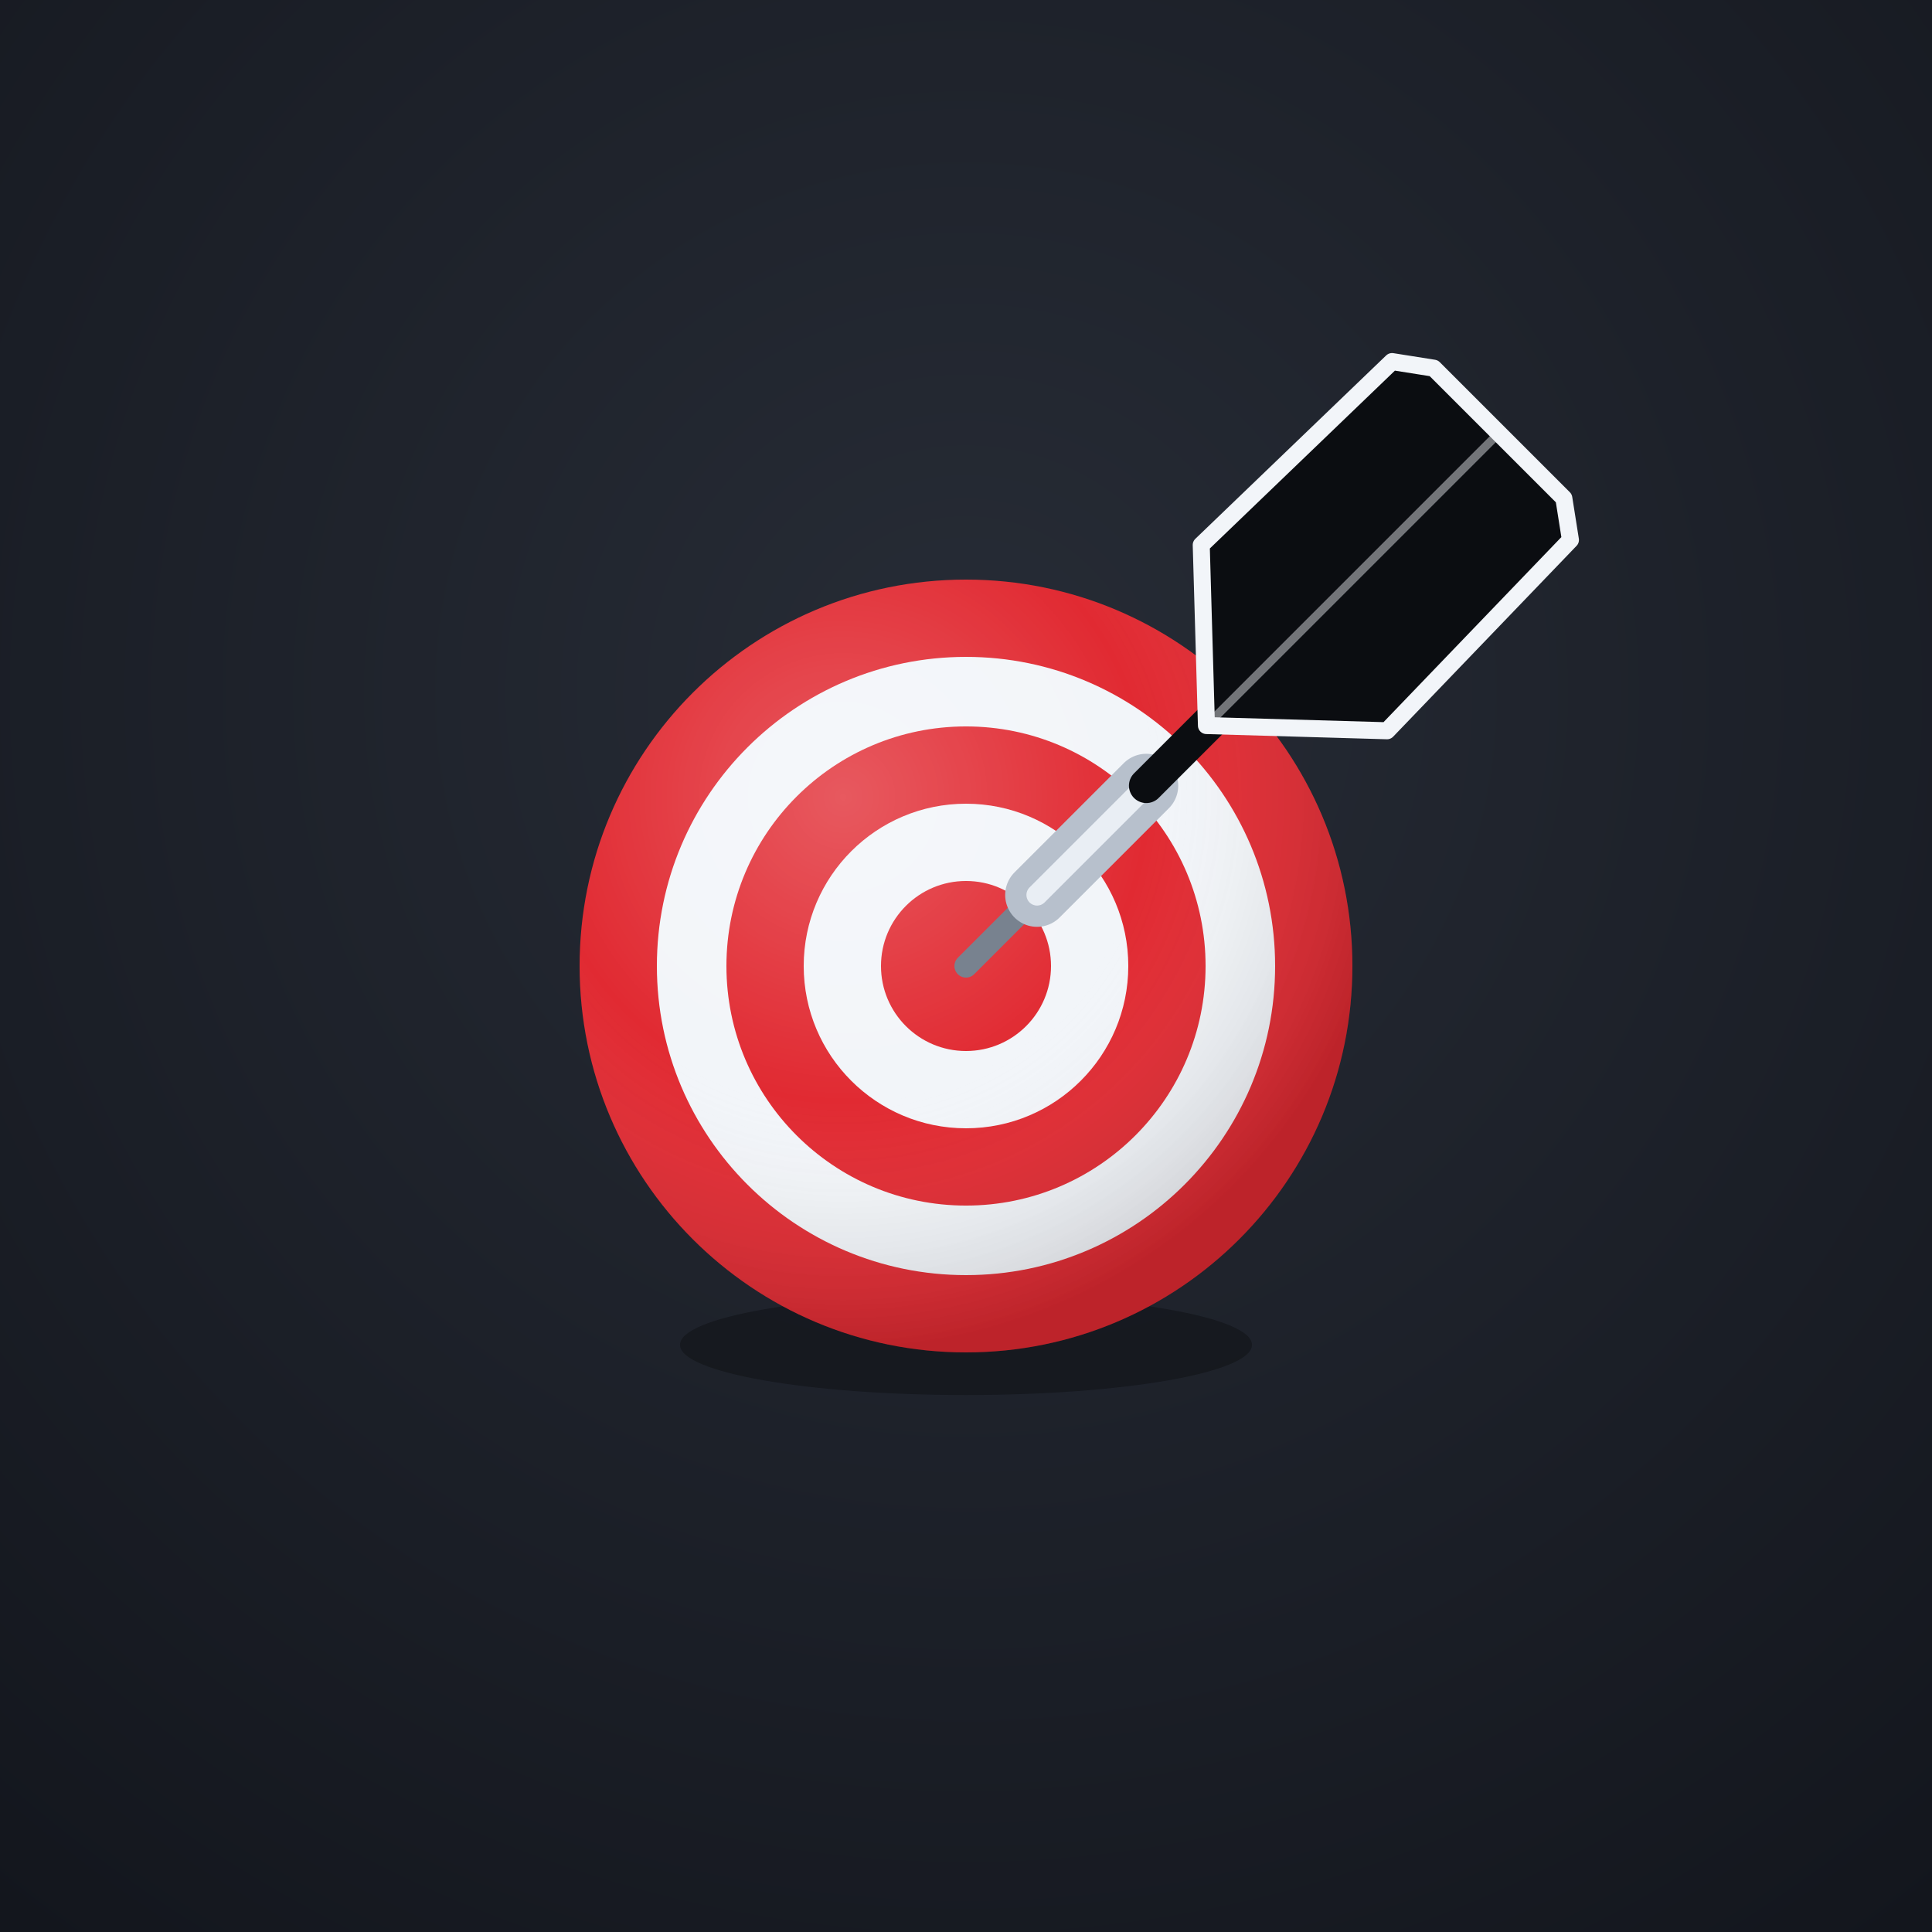
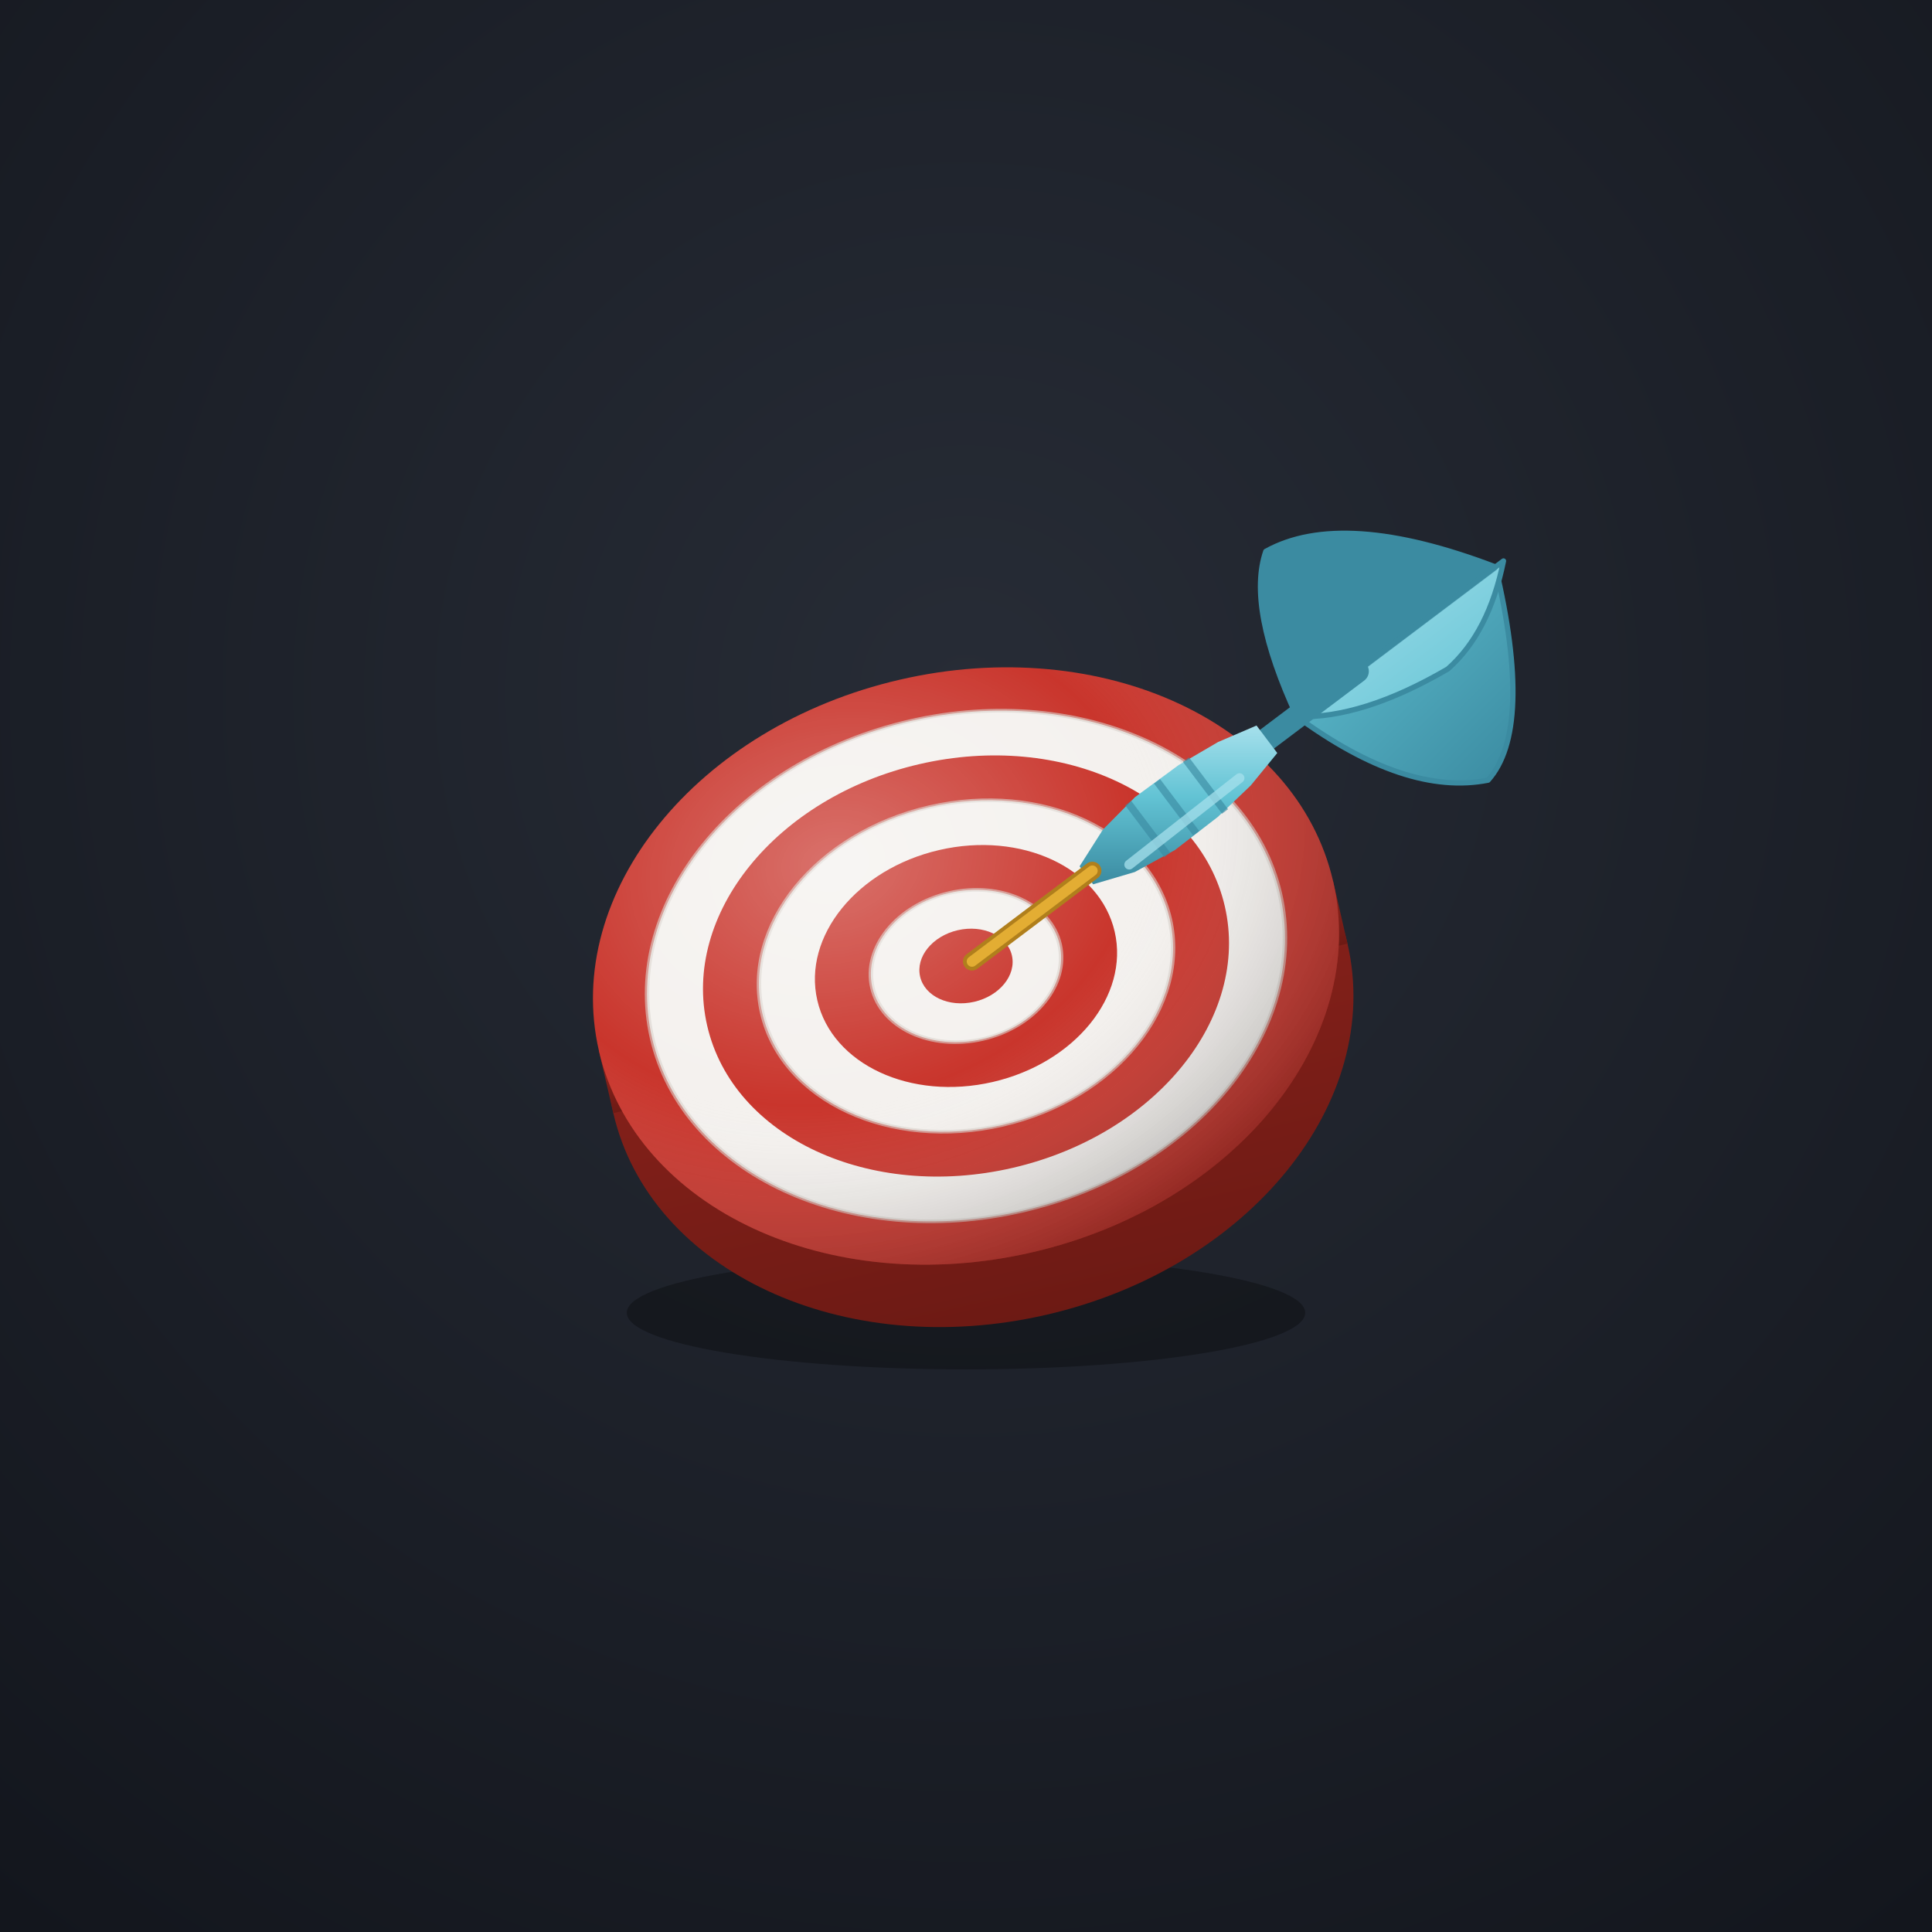
<svg xmlns="http://www.w3.org/2000/svg" viewBox="0 0 512 512" width="512" height="512" role="img" aria-label="Darts TV Guide">
  <defs>
-     <radialGradient id="bgg" cx="50%" cy="36%" r="80%">
+     <radialGradient id="bg" cx="50%" cy="36%" r="80%">
      <stop offset="0" stop-color="#272c36" />
      <stop offset="1" stop-color="#13161d" />
    </radialGradient>
-     <radialGradient id="sheen" cx="34%" cy="28%" r="72%">
-       <stop offset="0" stop-color="#fff" stop-opacity=".22" />
-       <stop offset="0.55" stop-color="#fff" stop-opacity="0" />
-       <stop offset="1" stop-color="#000" stop-opacity=".16" />
+     <linearGradient id="rim" x1="0" y1="0" x2="0" y2="1">
+       <stop offset="0" stop-color="#96251e" />
+       <stop offset="1" stop-color="#6d1a14" />
+     </linearGradient>
+     <radialGradient id="face" cx="36%" cy="28%" r="78%">
+       <stop offset="0" stop-color="#fff" stop-opacity=".30" />
+       <stop offset="0.52" stop-color="#fff" stop-opacity="0" />
+       <stop offset="1" stop-color="#000" stop-opacity=".30" />
    </radialGradient>
+     <linearGradient id="barrel" x1="0" y1="0" x2="0" y2="1">
+       <stop offset="0" stop-color="#a6e0ec" />
+       <stop offset="0.45" stop-color="#62c3d4" />
+       <stop offset="1" stop-color="#3b8ba1" />
+     </linearGradient>
+     <linearGradient id="vaneA" x1="0" y1="0" x2="1" y2="1">
+       <stop offset="0" stop-color="#a6e0ec" />
+       <stop offset="1" stop-color="#62c3d4" />
+     </linearGradient>
+     <linearGradient id="vaneB" x1="0" y1="0" x2="1" y2="1">
+       <stop offset="0" stop-color="#62c3d4" />
+       <stop offset="1" stop-color="#3b8ba1" />
+     </linearGradient>
  </defs>
-   <rect width="512" height="512" rx="0.0" fill="url(#bgg)" />
-   <ellipse cx="256.0" cy="356.4" rx="75.8" ry="13.3" fill="#000" opacity=".28" />
-   <circle cx="256.0" cy="256.0" r="102.40" fill="#e12a32" />
-   <circle cx="256.0" cy="256.0" r="81.92" fill="#f2f5f9" />
-   <circle cx="256.0" cy="256.0" r="63.49" fill="#e12a32" />
-   <circle cx="256.0" cy="256.0" r="43.01" fill="#f2f5f9" />
-   <circle cx="256.0" cy="256.0" r="22.53" fill="#e12a32" />
-   <circle cx="256.0" cy="256.0" r="102.40" fill="url(#sheen)" />
-   <line x1="256.00" y1="256.00" x2="274.83" y2="237.17" stroke="#78828f" stroke-width="6.14" stroke-linecap="round" />
-   <line x1="274.83" y1="237.17" x2="303.79" y2="208.21" stroke="#b7c0cc" stroke-width="16.90" stroke-linecap="round" />
-   <line x1="274.83" y1="237.17" x2="303.79" y2="208.21" stroke="#e9eef4" stroke-width="5.63" stroke-linecap="round" />
-   <line x1="303.79" y1="208.21" x2="327.68" y2="184.32" stroke="#0b0d11" stroke-width="9.22" stroke-linecap="round" />
-   <path d="M319.72,192.28 L367.58,193.66 L416.18,143.09 L414.43,132.04 L379.96,97.57 L368.91,95.82 L318.34,144.42 Z" fill="#0b0d11" stroke="#f2f5f9" stroke-width="4.51" stroke-linejoin="round" />
-   <line x1="319.72" y1="192.28" x2="397.20" y2="114.80" stroke="#f2f5f9" stroke-width="2.25" opacity=".45" />
+   <rect width="512" height="512" rx="0.0" fill="url(#bg)" />
+   <ellipse cx="256.0" cy="347.9" rx="89.9" ry="15.0" fill="#000" opacity=".30" />
+   <g transform="translate(256.00,256.00) rotate(-13.0)">
+     <ellipse cx="0" cy="16.97" rx="99.84" ry="77.88" fill="url(#rim)" />
+     <rect x="-99.84" y="0" width="199.68" height="16.97" fill="url(#rim)" />
+     <g transform="scale(1,0.78)">
+       <circle cx="0" cy="0" r="99.84" fill="#c9352c" />
+       <circle cx="0" cy="0" r="85.36" fill="#f4f1ee" />
+       <circle cx="0" cy="0" r="85.36" fill="none" stroke="#d8d2cc" stroke-width="1.20" opacity=".6" />
+       <circle cx="0" cy="0" r="70.39" fill="#c9352c" />
+       <circle cx="0" cy="0" r="55.41" fill="#f4f1ee" />
+       <circle cx="0" cy="0" r="55.41" fill="none" stroke="#d8d2cc" stroke-width="1.20" opacity=".6" />
+       <circle cx="0" cy="0" r="40.44" fill="#c9352c" />
+       <circle cx="0" cy="0" r="25.46" fill="#f4f1ee" />
+       <circle cx="0" cy="0" r="25.46" fill="none" stroke="#d8d2cc" stroke-width="1.20" opacity=".6" />
+       <circle cx="0" cy="0" r="12.48" fill="#c9352c" />
+       <circle cx="0" cy="0" r="99.84" fill="url(#face)" />
+     </g>
+   </g>
+   <path d="M343.71,189.91 Q372.56,211.07 394.35,206.75 Q406.45,193.23 396.33,150.25 Z" fill="url(#vaneB)" stroke="#3b8ba1" stroke-width="1.40" stroke-linejoin="round" />
+   <path d="M343.71,189.91 Q330.33,160.98 335.46,146.12 Q355.80,134.79 396.33,150.25 Z" fill="#3b8ba1" stroke="#3b8ba1" stroke-width="1.40" stroke-linejoin="round" />
+   <path d="M343.71,189.91 Q361.01,190.52 383.70,177.28 Q394.60,167.66 398.44,148.66 Z" fill="url(#vaneA)" stroke="#3b8ba1" stroke-width="1.40" stroke-linejoin="round" />
+   <line x1="343.71" y1="189.91" x2="396.33" y2="150.25" stroke="#3b8ba1" stroke-width="1.60" stroke-opacity=".55" />
+   <line x1="335.74" y1="195.91" x2="359.66" y2="177.89" stroke="#3b8ba1" stroke-width="6.19" stroke-linecap="round" stroke-opacity="1.0" />
+   <polygon points="289.69,234.35 300.74,231.09 311.36,225.28 322.74,216.49 331.46,208.16 338.49,199.56 332.99,192.27 322.79,196.65 312.37,202.74 300.79,211.25 292.28,219.86 286.10,229.58" fill="url(#barrel)" />
+   <line x1="309.34" y1="226.58" x2="298.98" y2="212.83" stroke="#3b8ba1" stroke-width="2.00" stroke-opacity=".65" />
+   <line x1="317.00" y1="220.82" x2="306.63" y2="207.06" stroke="#3b8ba1" stroke-width="2.00" stroke-opacity=".65" />
+   <line x1="324.65" y1="215.05" x2="314.29" y2="201.30" stroke="#3b8ba1" stroke-width="2.00" stroke-opacity=".65" />
+   <line x1="299.26" y1="229.13" x2="328.49" y2="206.21" stroke="#a6e0ec" stroke-width="2.60" stroke-linecap="round" stroke-opacity=".75" />
+   <line x1="257.59" y1="254.80" x2="289.49" y2="230.76" stroke="#b07f1c" stroke-width="4.79" stroke-linecap="round" stroke-opacity="1.0" />
+   <line x1="257.59" y1="254.80" x2="289.49" y2="230.76" stroke="#e3ad33" stroke-width="2.80" stroke-linecap="round" stroke-opacity="1.0" />
</svg>
